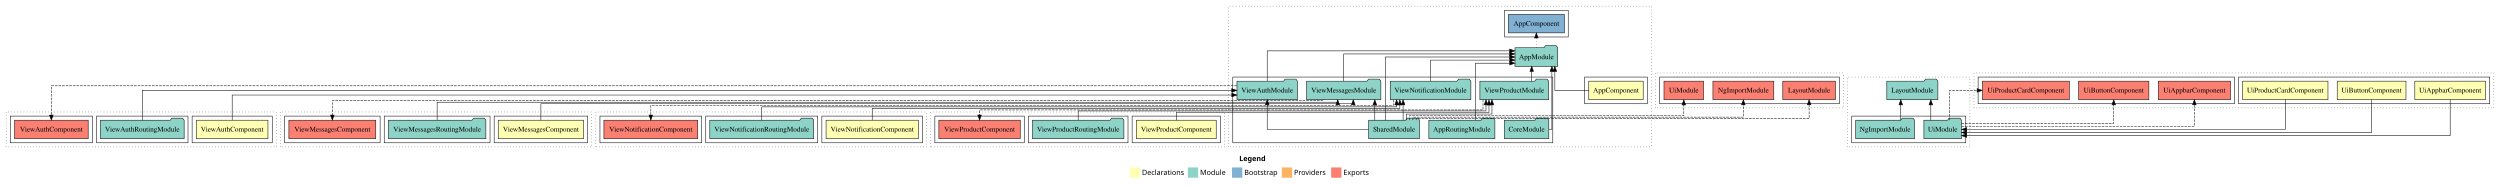
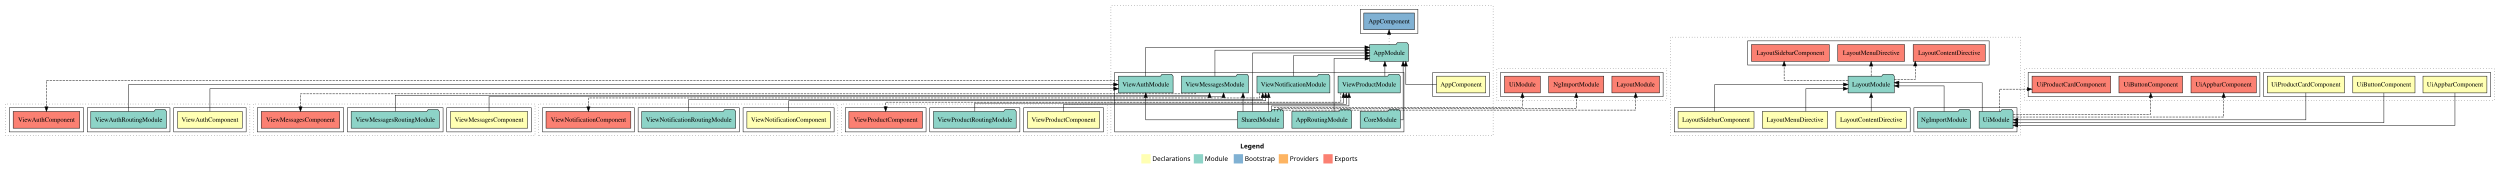
- <svg xmlns="http://www.w3.org/2000/svg" width="4867pt" height="360pt" viewBox="0.00 0.00 4867.00 360.00">
-   <g id="graph0" class="graph" transform="scale(1 1) rotate(0) translate(4 356)">
-     <polygon fill="white" stroke="transparent" points="-4,4 -4,-356 4863,-356 4863,4 -4,4" />
-     <text text-anchor="start" x="2408.51" y="-42.4" font-family="Times-12" font-weight="bold" font-size="14.00">Legend</text>
-     <polygon fill="#ffffb3" stroke="transparent" points="2195.5,-10 2195.5,-30 2215.5,-30 2215.5,-10 2195.5,-10" />
-     <text text-anchor="start" x="2219.13" y="-15.4" font-family="Times-12" font-size="14.00">  Declarations</text>
-     <polygon fill="#8dd3c7" stroke="transparent" points="2308.5,-10 2308.5,-30 2328.5,-30 2328.5,-10 2308.5,-10" />
-     <text text-anchor="start" x="2332.23" y="-15.4" font-family="Times-12" font-size="14.00">  Module</text>
-     <polygon fill="#80b1d3" stroke="transparent" points="2394.5,-10 2394.5,-30 2414.5,-30 2414.5,-10 2394.5,-10" />
-     <text text-anchor="start" x="2418.28" y="-15.4" font-family="Times-12" font-size="14.00">  Bootstrap</text>
-     <polygon fill="#fdb462" stroke="transparent" points="2491.5,-10 2491.5,-30 2511.5,-30 2511.5,-10 2491.5,-10" />
-     <text text-anchor="start" x="2515.17" y="-15.4" font-family="Times-12" font-size="14.00">  Providers</text>
-     <polygon fill="#fb8072" stroke="transparent" points="2587.5,-10 2587.5,-30 2607.5,-30 2607.5,-10 2587.5,-10" />
-     <text text-anchor="start" x="2611.23" y="-15.4" font-family="Times-12" font-size="14.00">  Exports</text>
+ <svg xmlns="http://www.w3.org/2000/svg" width="5383pt" height="366pt" viewBox="0.00 0.00 5383.00 366.00">
+   <g id="graph0" class="graph" transform="scale(1 1) rotate(0) translate(4 362)">
+     <polygon fill="white" stroke="transparent" points="-4,4 -4,-362 5379,-362 5379,4 -4,4" />
+     <text text-anchor="start" x="2666.51" y="-42.4" font-family="Times-12" font-weight="bold" font-size="14.00">Legend</text>
+     <polygon fill="#ffffb3" stroke="transparent" points="2453.5,-10 2453.5,-30 2473.5,-30 2473.5,-10 2453.5,-10" />
+     <text text-anchor="start" x="2477.13" y="-15.4" font-family="Times-12" font-size="14.00">  Declarations</text>
+     <polygon fill="#8dd3c7" stroke="transparent" points="2566.5,-10 2566.5,-30 2586.5,-30 2586.5,-10 2566.5,-10" />
+     <text text-anchor="start" x="2590.23" y="-15.4" font-family="Times-12" font-size="14.00">  Module</text>
+     <polygon fill="#80b1d3" stroke="transparent" points="2652.5,-10 2652.5,-30 2672.5,-30 2672.5,-10 2652.5,-10" />
+     <text text-anchor="start" x="2676.28" y="-15.4" font-family="Times-12" font-size="14.00">  Bootstrap</text>
+     <polygon fill="#fdb462" stroke="transparent" points="2749.5,-10 2749.5,-30 2769.5,-30 2769.5,-10 2749.5,-10" />
+     <text text-anchor="start" x="2773.17" y="-15.4" font-family="Times-12" font-size="14.00">  Providers</text>
+     <polygon fill="#fb8072" stroke="transparent" points="2845.5,-10 2845.5,-30 2865.5,-30 2865.5,-10 2845.5,-10" />
+     <text text-anchor="start" x="2869.23" y="-15.4" font-family="Times-12" font-size="14.00">  Exports</text>
    <g id="clust1" class="cluster">
-       <polygon fill="none" stroke="black" stroke-dasharray="1,5" points="2388,-70 2388,-344 3211,-344 3211,-70 2388,-70" />
+       <polygon fill="none" stroke="black" stroke-dasharray="1,5" points="2388,-70 2388,-350 3211,-350 3211,-70 2388,-70" />
    </g>
    <g id="clust2" class="cluster">
      <polygon fill="none" stroke="black" points="3081,-154 3081,-206 3203,-206 3203,-154 3081,-154" />
    </g>
    <g id="clust4" class="cluster">
      <polygon fill="none" stroke="black" points="2396,-78 2396,-206 3019,-206 3019,-78 2396,-78" />
    </g>
    <g id="clust6" class="cluster">
-       <polygon fill="none" stroke="black" points="2925,-284 2925,-336 3049,-336 3049,-284 2925,-284" />
+       <polygon fill="none" stroke="black" points="2925,-290 2925,-342 3049,-342 3049,-290 2925,-290" />
    </g>
    <g id="clust20" class="cluster">
-       <polygon fill="none" stroke="black" stroke-dasharray="1,5" points="3593,-70 3593,-206 3831,-206 3831,-70 3593,-70" />
-     </g>
-     <g id="clust22" class="cluster">
-       <polygon fill="none" stroke="black" points="3601,-78 3601,-130 3823,-130 3823,-78 3601,-78" />
-     </g>
-     <g id="clust32" class="cluster">
+       <polygon fill="none" stroke="black" stroke-dasharray="1,5" points="3593,-70 3593,-282 4347,-282 4347,-70 3593,-70" />
+     </g>
+     <g id="clust21" class="cluster">
+       <polygon fill="none" stroke="black" points="3601,-78 3601,-130 4109,-130 4109,-78 3601,-78" />
+     </g>
+     <g id="clust25" class="cluster">
+       <polygon fill="none" stroke="black" points="4117,-78 4117,-130 4339,-130 4339,-78 4117,-78" />
+     </g>
+     <g id="clust26" class="cluster">
+       <polygon fill="none" stroke="black" points="3759,-222 3759,-274 4279,-274 4279,-222 3759,-222" />
+     </g>
+     <g id="clust35" class="cluster">
      <polygon fill="none" stroke="black" stroke-dasharray="1,5" points="3219,-146 3219,-214 3585,-214 3585,-146 3219,-146" />
    </g>
-     <g id="clust35" class="cluster">
+     <g id="clust38" class="cluster">
      <polygon fill="none" stroke="black" points="3227,-154 3227,-206 3577,-206 3577,-154 3227,-154" />
    </g>
-     <g id="clust38" class="cluster">
-       <polygon fill="none" stroke="black" stroke-dasharray="1,5" points="3839,-146 3839,-214 4851,-214 4851,-146 3839,-146" />
-     </g>
-     <g id="clust39" class="cluster">
-       <polygon fill="none" stroke="black" points="4354,-154 4354,-206 4843,-206 4843,-154 4354,-154" />
-     </g>
-     <g id="clust44" class="cluster">
-       <polygon fill="none" stroke="black" points="3847,-154 3847,-206 4346,-206 4346,-154 3847,-154" />
+     <g id="clust41" class="cluster">
+       <polygon fill="none" stroke="black" stroke-dasharray="1,5" points="4355,-146 4355,-214 5367,-214 5367,-146 4355,-146" />
+     </g>
+     <g id="clust42" class="cluster">
+       <polygon fill="none" stroke="black" points="4870,-154 4870,-206 5359,-206 5359,-154 4870,-154" />
    </g>
    <g id="clust47" class="cluster">
+       <polygon fill="none" stroke="black" points="4363,-154 4363,-206 4862,-206 4862,-154 4363,-154" />
+     </g>
+     <g id="clust50" class="cluster">
      <polygon fill="none" stroke="black" stroke-dasharray="1,5" points="8,-70 8,-138 534,-138 534,-70 8,-70" />
    </g>
-     <g id="clust48" class="cluster">
+     <g id="clust51" class="cluster">
      <polygon fill="none" stroke="black" points="370,-78 370,-130 526,-130 526,-78 370,-78" />
    </g>
-     <g id="clust50" class="cluster">
+     <g id="clust53" class="cluster">
      <polygon fill="none" stroke="black" points="184,-78 184,-130 362,-130 362,-78 184,-78" />
    </g>
-     <g id="clust51" class="cluster">
+     <g id="clust54" class="cluster">
      <polygon fill="none" stroke="black" points="16,-78 16,-130 176,-130 176,-78 16,-78" />
    </g>
-     <g id="clust60" class="cluster">
+     <g id="clust63" class="cluster">
      <polygon fill="none" stroke="black" stroke-dasharray="1,5" points="542,-70 542,-138 1148,-138 1148,-70 542,-70" />
    </g>
-     <g id="clust61" class="cluster">
+     <g id="clust64" class="cluster">
      <polygon fill="none" stroke="black" points="958,-78 958,-130 1140,-130 1140,-78 958,-78" />
    </g>
-     <g id="clust63" class="cluster">
+     <g id="clust66" class="cluster">
      <polygon fill="none" stroke="black" points="744,-78 744,-130 950,-130 950,-78 744,-78" />
    </g>
-     <g id="clust64" class="cluster">
+     <g id="clust67" class="cluster">
      <polygon fill="none" stroke="black" points="550,-78 550,-130 736,-130 736,-78 550,-78" />
    </g>
-     <g id="clust73" class="cluster">
+     <g id="clust76" class="cluster">
      <polygon fill="none" stroke="black" stroke-dasharray="1,5" points="1156,-70 1156,-138 1800,-138 1800,-70 1156,-70" />
    </g>
-     <g id="clust74" class="cluster">
+     <g id="clust77" class="cluster">
      <polygon fill="none" stroke="black" points="1596,-78 1596,-130 1792,-130 1792,-78 1596,-78" />
    </g>
-     <g id="clust76" class="cluster">
+     <g id="clust79" class="cluster">
      <polygon fill="none" stroke="black" points="1370,-78 1370,-130 1588,-130 1588,-78 1370,-78" />
    </g>
-     <g id="clust77" class="cluster">
+     <g id="clust80" class="cluster">
      <polygon fill="none" stroke="black" points="1164,-78 1164,-130 1362,-130 1362,-78 1164,-78" />
    </g>
-     <g id="clust86" class="cluster">
+     <g id="clust89" class="cluster">
      <polygon fill="none" stroke="black" stroke-dasharray="1,5" points="1808,-70 1808,-138 2380,-138 2380,-70 1808,-70" />
    </g>
-     <g id="clust87" class="cluster">
+     <g id="clust90" class="cluster">
      <polygon fill="none" stroke="black" points="2200,-78 2200,-130 2372,-130 2372,-78 2200,-78" />
    </g>
-     <g id="clust89" class="cluster">
+     <g id="clust92" class="cluster">
      <polygon fill="none" stroke="black" points="1998,-78 1998,-130 2192,-130 2192,-78 1998,-78" />
    </g>
-     <g id="clust90" class="cluster">
+     <g id="clust93" class="cluster">
      <polygon fill="none" stroke="black" points="1816,-78 1816,-130 1990,-130 1990,-78 1816,-78" />
    </g>
    <g id="node1" class="node">
      <polygon fill="#ffffb3" stroke="black" points="3194.94,-198 3089.06,-198 3089.06,-162 3194.94,-162 3194.94,-198" />
      <text text-anchor="middle" x="3142" y="-175.8" font-family="Times,serif" font-size="14.00">AppComponent</text>
    </g>
    <g id="node2" class="node">
-       <polygon fill="#8dd3c7" stroke="black" points="3028.66,-263 3025.66,-267 3004.66,-267 3001.66,-263 2945.34,-263 2945.34,-227 3028.66,-227 3028.66,-263" />
-       <text text-anchor="middle" x="2987" y="-240.8" font-family="Times,serif" font-size="14.00">AppModule</text>
+       <polygon fill="#8dd3c7" stroke="black" points="3028.66,-266 3025.66,-270 3004.66,-270 3001.66,-266 2945.34,-266 2945.34,-230 3028.66,-230 3028.66,-266" />
+       <text text-anchor="middle" x="2987" y="-243.8" font-family="Times,serif" font-size="14.00">AppModule</text>
    </g>
    <g id="edge1" class="edge">
-       <path fill="none" stroke="black" d="M3089.12,-180C3057.34,-180 3023.01,-180 3023.01,-180 3023.01,-180 3023.01,-216.89 3023.01,-216.89" />
-       <polygon fill="black" stroke="black" points="3019.51,-216.89 3023.01,-226.89 3026.51,-216.89 3019.51,-216.89" />
+       <path fill="none" stroke="black" d="M3089.12,-180C3057.34,-180 3023.01,-180 3023.01,-180 3023.01,-180 3023.01,-219.78 3023.01,-219.78" />
+       <polygon fill="black" stroke="black" points="3019.51,-219.78 3023.01,-229.78 3026.51,-219.78 3019.51,-219.78" />
    </g>
    <g id="node10" class="node">
-       <polygon fill="#80b1d3" stroke="black" points="3041.44,-328 2932.56,-328 2932.56,-292 3041.44,-292 3041.44,-328" />
-       <text text-anchor="middle" x="2987" y="-305.8" font-family="Times,serif" font-size="14.00">AppComponent </text>
+       <polygon fill="#80b1d3" stroke="black" points="3041.44,-334 2932.56,-334 2932.56,-298 3041.44,-298 3041.44,-334" />
+       <text text-anchor="middle" x="2987" y="-311.8" font-family="Times,serif" font-size="14.00">AppComponent </text>
    </g>
    <g id="edge9" class="edge">
-       <path fill="none" stroke="black" stroke-dasharray="1,5" d="M2987,-263.11C2987,-263.11 2987,-281.99 2987,-281.99" />
-       <polygon fill="black" stroke="black" points="2983.5,-281.99 2987,-291.99 2990.5,-281.99 2983.5,-281.99" />
+       <path fill="none" stroke="black" stroke-dasharray="1,5" d="M2987,-266.22C2987,-266.22 2987,-287.73 2987,-287.73" />
+       <polygon fill="black" stroke="black" points="2983.5,-287.73 2987,-297.73 2990.5,-287.73 2983.5,-287.73" />
    </g>
    <g id="node3" class="node">
      <polygon fill="#8dd3c7" stroke="black" points="2906.27,-122 2903.27,-126 2882.27,-126 2879.27,-122 2777.73,-122 2777.73,-86 2906.27,-86 2906.27,-122" />
      <text text-anchor="middle" x="2842" y="-99.8" font-family="Times,serif" font-size="14.00">AppRoutingModule</text>
    </g>
    <g id="edge2" class="edge">
-       <path fill="none" stroke="black" d="M2868.53,-122.21C2868.53,-157.77 2868.53,-233 2868.53,-233 2868.53,-233 2935.23,-233 2935.23,-233" />
-       <polygon fill="black" stroke="black" points="2935.23,-236.5 2945.23,-233 2935.23,-229.5 2935.23,-236.5" />
+       <path fill="none" stroke="black" d="M2868.53,-122.08C2868.53,-158.23 2868.53,-236 2868.53,-236 2868.53,-236 2935.23,-236 2935.23,-236" />
+       <polygon fill="black" stroke="black" points="2935.23,-239.5 2945.23,-236 2935.23,-232.5 2935.23,-239.5" />
    </g>
    <g id="node4" class="node">
      <polygon fill="#8dd3c7" stroke="black" points="3011.26,-122 3008.26,-126 2987.26,-126 2984.26,-122 2924.74,-122 2924.74,-86 3011.26,-86 3011.26,-122" />
      <text text-anchor="middle" x="2968" y="-99.8" font-family="Times,serif" font-size="14.00">CoreModule</text>
    </g>
    <g id="edge3" class="edge">
-       <path fill="none" stroke="black" d="M3011.55,-104C3015.01,-104 3017.2,-104 3017.2,-104 3017.2,-104 3017.2,-216.86 3017.2,-216.86" />
-       <polygon fill="black" stroke="black" points="3013.7,-216.86 3017.2,-226.86 3020.7,-216.86 3013.7,-216.86" />
+       <path fill="none" stroke="black" d="M3011.55,-104C3015.01,-104 3017.2,-104 3017.2,-104 3017.2,-104 3017.2,-219.76 3017.2,-219.76" />
+       <polygon fill="black" stroke="black" points="3013.7,-219.76 3017.2,-229.76 3020.7,-219.76 3013.7,-219.76" />
    </g>
    <g id="node5" class="node">
      <polygon fill="#8dd3c7" stroke="black" points="2759.42,-122 2756.42,-126 2735.42,-126 2732.42,-122 2660.58,-122 2660.58,-86 2759.42,-86 2759.42,-122" />
      <text text-anchor="middle" x="2710" y="-99.8" font-family="Times,serif" font-size="14.00">SharedModule</text>
    </g>
    <g id="edge4" class="edge">
-       <path fill="none" stroke="black" d="M2693.19,-122.14C2693.19,-160.23 2693.19,-245 2693.19,-245 2693.19,-245 2935.22,-245 2935.22,-245" />
-       <polygon fill="black" stroke="black" points="2935.22,-248.5 2945.22,-245 2935.22,-241.5 2935.22,-248.5" />
+       <path fill="none" stroke="black" d="M2693.19,-122.24C2693.19,-160.99 2693.19,-248 2693.19,-248 2693.19,-248 2935.22,-248 2935.22,-248" />
+       <polygon fill="black" stroke="black" points="2935.22,-251.5 2945.22,-248 2935.22,-244.5 2935.22,-251.5" />
    </g>
    <g id="node6" class="node">
      <polygon fill="#8dd3c7" stroke="black" points="2521.87,-198 2518.87,-202 2497.87,-202 2494.87,-198 2404.13,-198 2404.13,-162 2521.87,-162 2521.87,-198" />
      <text text-anchor="middle" x="2463" y="-175.8" font-family="Times,serif" font-size="14.00">ViewAuthModule</text>
    </g>
-     <g id="edge22" class="edge">
+     <g id="edge28" class="edge">
      <path fill="none" stroke="black" d="M2660.61,-104C2588.53,-104 2463,-104 2463,-104 2463,-104 2463,-151.99 2463,-151.99" />
      <polygon fill="black" stroke="black" points="2459.5,-151.99 2463,-161.99 2466.5,-151.99 2459.5,-151.99" />
    </g>
    <g id="node7" class="node">
      <polygon fill="#8dd3c7" stroke="black" points="2684.29,-198 2681.29,-202 2660.29,-202 2657.29,-198 2539.71,-198 2539.71,-162 2684.29,-162 2684.29,-198" />
      <text text-anchor="middle" x="2612" y="-175.8" font-family="Times,serif" font-size="14.00">ViewMessagesModule</text>
    </g>
-     <g id="edge26" class="edge">
+     <g id="edge32" class="edge">
      <path fill="none" stroke="black" d="M2672.47,-122.01C2672.47,-122.01 2672.47,-151.85 2672.47,-151.85" />
      <polygon fill="black" stroke="black" points="2668.97,-151.85 2672.47,-161.85 2675.97,-151.85 2668.97,-151.85" />
    </g>
    <g id="node8" class="node">
      <polygon fill="#8dd3c7" stroke="black" points="2859.52,-198 2856.52,-202 2835.52,-202 2832.52,-198 2702.48,-198 2702.48,-162 2859.52,-162 2859.52,-198" />
      <text text-anchor="middle" x="2781" y="-175.8" font-family="Times,serif" font-size="14.00">ViewNotificationModule</text>
    </g>
-     <g id="edge30" class="edge">
+     <g id="edge36" class="edge">
      <path fill="none" stroke="black" d="M2727.56,-122.01C2727.56,-122.01 2727.56,-151.85 2727.56,-151.85" />
      <polygon fill="black" stroke="black" points="2724.06,-151.85 2727.56,-161.85 2731.06,-151.85 2724.06,-151.85" />
    </g>
    <g id="node9" class="node">
      <polygon fill="#8dd3c7" stroke="black" points="3010.92,-198 3007.92,-202 2986.92,-202 2983.92,-198 2877.08,-198 2877.08,-162 3010.92,-162 3010.92,-198" />
      <text text-anchor="middle" x="2944" y="-175.8" font-family="Times,serif" font-size="14.00">ViewProductModule</text>
    </g>
-     <g id="edge34" class="edge">
+     <g id="edge40" class="edge">
      <path fill="none" stroke="black" d="M2733.89,-122.14C2733.89,-128.46 2733.89,-134 2733.89,-134 2733.89,-134 2900.57,-134 2900.57,-134 2900.57,-134 2900.57,-151.82 2900.57,-151.82" />
      <polygon fill="black" stroke="black" points="2897.07,-151.82 2900.57,-161.82 2904.07,-151.82 2897.07,-151.82" />
    </g>
-     <g id="node14" class="node">
+     <g id="node20" class="node">
      <polygon fill="#fb8072" stroke="black" points="3569.21,-198 3466.79,-198 3466.79,-162 3569.21,-162 3569.21,-198" />
      <text text-anchor="middle" x="3518" y="-175.8" font-family="Times,serif" font-size="14.00">LayoutModule </text>
    </g>
-     <g id="edge12" class="edge">
+     <g id="edge18" class="edge">
      <path fill="none" stroke="black" stroke-dasharray="5,2" d="M2752.88,-122.08C2752.88,-123.85 2752.88,-125 2752.88,-125 2752.88,-125 3518,-125 3518,-125 3518,-125 3518,-151.99 3518,-151.99" />
      <polygon fill="black" stroke="black" points="3514.5,-151.99 3518,-161.99 3521.5,-151.99 3514.5,-151.99" />
    </g>
-     <g id="node15" class="node">
+     <g id="node21" class="node">
      <polygon fill="#fb8072" stroke="black" points="3449.26,-198 3330.74,-198 3330.74,-162 3449.26,-162 3449.26,-198" />
      <text text-anchor="middle" x="3390" y="-175.8" font-family="Times,serif" font-size="14.00">NgImportModule </text>
    </g>
-     <g id="edge13" class="edge">
+     <g id="edge19" class="edge">
      <path fill="none" stroke="black" stroke-dasharray="5,2" d="M2746.55,-122.19C2746.55,-125.54 2746.55,-128 2746.55,-128 2746.55,-128 3390,-128 3390,-128 3390,-128 3390,-151.81 3390,-151.81" />
      <polygon fill="black" stroke="black" points="3386.5,-151.81 3390,-161.81 3393.5,-151.81 3386.5,-151.81" />
    </g>
-     <g id="node16" class="node">
+     <g id="node22" class="node">
      <polygon fill="#fb8072" stroke="black" points="3312.55,-198 3235.45,-198 3235.45,-162 3312.55,-162 3312.55,-198" />
      <text text-anchor="middle" x="3274" y="-175.8" font-family="Times,serif" font-size="14.00">UiModule </text>
    </g>
-     <g id="edge14" class="edge">
+     <g id="edge20" class="edge">
      <path fill="none" stroke="black" stroke-dasharray="5,2" d="M2740.22,-122.16C2740.22,-127.04 2740.22,-131 2740.22,-131 2740.22,-131 3274,-131 3274,-131 3274,-131 3274,-151.75 3274,-151.75" />
      <polygon fill="black" stroke="black" points="3270.5,-151.75 3274,-161.75 3277.5,-151.75 3270.5,-151.75" />
    </g>
    <g id="edge5" class="edge">
-       <path fill="none" stroke="black" d="M2463,-198.25C2463,-221.02 2463,-257 2463,-257 2463,-257 2935,-257 2935,-257" />
-       <polygon fill="black" stroke="black" points="2935,-260.5 2945,-257 2935,-253.5 2935,-260.5" />
-     </g>
-     <g id="node25" class="node">
+       <path fill="none" stroke="black" d="M2463,-198.15C2463,-221.76 2463,-260 2463,-260 2463,-260 2935,-260 2935,-260" />
+       <polygon fill="black" stroke="black" points="2935,-263.5 2945,-260 2935,-256.5 2935,-263.5" />
+     </g>
+     <g id="node31" class="node">
      <polygon fill="#fb8072" stroke="black" points="167.65,-122 24.35,-122 24.35,-86 167.65,-86 167.65,-122" />
      <text text-anchor="middle" x="96" y="-99.8" font-family="Times,serif" font-size="14.00">ViewAuthComponent </text>
    </g>
-     <g id="edge24" class="edge">
+     <g id="edge30" class="edge">
      <path fill="none" stroke="black" stroke-dasharray="5,2" d="M2403.9,-189C2037.9,-189 96,-189 96,-189 96,-189 96,-132.03 96,-132.03" />
      <polygon fill="black" stroke="black" points="99.5,-132.03 96,-122.03 92.5,-132.03 99.5,-132.03" />
    </g>
    <g id="edge6" class="edge">
-       <path fill="none" stroke="black" d="M2612,-198.28C2612,-219.32 2612,-251 2612,-251 2612,-251 2935.07,-251 2935.07,-251" />
-       <polygon fill="black" stroke="black" points="2935.07,-254.5 2945.07,-251 2935.07,-247.5 2935.07,-254.5" />
-     </g>
-     <g id="node28" class="node">
+       <path fill="none" stroke="black" d="M2612,-198.29C2612,-220.21 2612,-254 2612,-254 2612,-254 2935.07,-254 2935.07,-254" />
+       <polygon fill="black" stroke="black" points="2935.07,-257.5 2945.07,-254 2935.07,-250.5 2935.07,-257.5" />
+     </g>
+     <g id="node34" class="node">
      <polygon fill="#fb8072" stroke="black" points="727.57,-122 558.43,-122 558.43,-86 727.57,-86 727.57,-122" />
      <text text-anchor="middle" x="643" y="-99.8" font-family="Times,serif" font-size="14.00">ViewMessagesComponent </text>
    </g>
-     <g id="edge28" class="edge">
+     <g id="edge34" class="edge">
      <path fill="none" stroke="black" stroke-dasharray="5,2" d="M2570.09,-161.85C2570.09,-160.7 2570.09,-160 2570.09,-160 2570.09,-160 643,-160 643,-160 643,-160 643,-132.03 643,-132.03" />
      <polygon fill="black" stroke="black" points="646.5,-132.03 643,-122.03 639.5,-132.03 646.5,-132.03" />
    </g>
    <g id="edge7" class="edge">
-       <path fill="none" stroke="black" d="M2781,-198.02C2781,-215.37 2781,-239 2781,-239 2781,-239 2935.31,-239 2935.31,-239" />
-       <polygon fill="black" stroke="black" points="2935.31,-242.5 2945.31,-239 2935.31,-235.5 2935.31,-242.5" />
-     </g>
-     <g id="node31" class="node">
+       <path fill="none" stroke="black" d="M2781,-198.27C2781,-216.56 2781,-242 2781,-242 2781,-242 2935.31,-242 2935.31,-242" />
+       <polygon fill="black" stroke="black" points="2935.31,-245.5 2945.31,-242 2935.31,-238.5 2935.31,-245.5" />
+     </g>
+     <g id="node37" class="node">
      <polygon fill="#fb8072" stroke="black" points="1354.3,-122 1171.7,-122 1171.7,-86 1354.3,-86 1354.3,-122" />
      <text text-anchor="middle" x="1263" y="-99.8" font-family="Times,serif" font-size="14.00">ViewNotificationComponent </text>
    </g>
-     <g id="edge32" class="edge">
+     <g id="edge38" class="edge">
      <path fill="none" stroke="black" stroke-dasharray="5,2" d="M2708.57,-161.8C2708.57,-155.97 2708.57,-151 2708.57,-151 2708.57,-151 1263,-151 1263,-151 1263,-151 1263,-132.04 1263,-132.04" />
      <polygon fill="black" stroke="black" points="1266.5,-132.04 1263,-122.04 1259.5,-132.04 1266.5,-132.04" />
    </g>
    <g id="edge8" class="edge">
-       <path fill="none" stroke="black" d="M2977.94,-198.11C2977.94,-198.11 2977.94,-216.99 2977.94,-216.99" />
-       <polygon fill="black" stroke="black" points="2974.44,-216.99 2977.94,-226.99 2981.44,-216.99 2974.44,-216.99" />
-     </g>
-     <g id="node34" class="node">
+       <path fill="none" stroke="black" d="M2977.94,-198.22C2977.94,-198.22 2977.94,-219.73 2977.94,-219.73" />
+       <polygon fill="black" stroke="black" points="2974.44,-219.73 2977.94,-229.73 2981.44,-219.73 2974.44,-219.73" />
+     </g>
+     <g id="node40" class="node">
      <polygon fill="#fb8072" stroke="black" points="1982.2,-122 1823.8,-122 1823.8,-86 1982.2,-86 1982.2,-122" />
      <text text-anchor="middle" x="1903" y="-99.8" font-family="Times,serif" font-size="14.00">ViewProductComponent </text>
    </g>
-     <g id="edge36" class="edge">
+     <g id="edge42" class="edge">
      <path fill="none" stroke="black" stroke-dasharray="5,2" d="M2883.11,-161.89C2883.11,-152.1 2883.11,-142 2883.11,-142 2883.11,-142 1903,-142 1903,-142 1903,-142 1903,-132.11 1903,-132.11" />
      <polygon fill="black" stroke="black" points="1906.5,-132.11 1903,-122.11 1899.5,-132.11 1906.5,-132.11" />
    </g>
    <g id="node11" class="node">
-       <polygon fill="#8dd3c7" stroke="black" points="3723.26,-122 3720.26,-126 3699.26,-126 3696.26,-122 3608.74,-122 3608.74,-86 3723.26,-86 3723.26,-122" />
-       <text text-anchor="middle" x="3666" y="-99.8" font-family="Times,serif" font-size="14.00">NgImportModule</text>
+       <polygon fill="#ffffb3" stroke="black" points="4101.07,-122 3948.93,-122 3948.93,-86 4101.07,-86 4101.07,-122" />
+       <text text-anchor="middle" x="4025" y="-99.8" font-family="Times,serif" font-size="14.00">LayoutContentDirective</text>
+     </g>
+     <g id="node14" class="node">
+       <polygon fill="#8dd3c7" stroke="black" points="4074.71,-198 4071.71,-202 4050.71,-202 4047.71,-198 3975.29,-198 3975.29,-162 4074.71,-162 4074.71,-198" />
+       <text text-anchor="middle" x="4025" y="-175.8" font-family="Times,serif" font-size="14.00">LayoutModule</text>
+     </g>
+     <g id="edge10" class="edge">
+       <path fill="none" stroke="black" d="M4025,-122.01C4025,-122.01 4025,-151.85 4025,-151.85" />
+       <polygon fill="black" stroke="black" points="4021.5,-151.85 4025,-161.85 4028.5,-151.85 4021.5,-151.85" />
+     </g>
+     <g id="node12" class="node">
+       <polygon fill="#ffffb3" stroke="black" points="3931.4,-122 3790.6,-122 3790.6,-86 3931.4,-86 3931.4,-122" />
+       <text text-anchor="middle" x="3861" y="-99.8" font-family="Times,serif" font-size="14.00">LayoutMenuDirective</text>
+     </g>
+     <g id="edge11" class="edge">
+       <path fill="none" stroke="black" d="M3884.4,-122.31C3884.4,-142.15 3884.4,-171 3884.4,-171 3884.4,-171 3965.03,-171 3965.03,-171" />
+       <polygon fill="black" stroke="black" points="3965.03,-174.5 3975.03,-171 3965.03,-167.5 3965.03,-174.5" />
    </g>
    <g id="node13" class="node">
-       <polygon fill="#8dd3c7" stroke="black" points="3768.71,-198 3765.71,-202 3744.71,-202 3741.71,-198 3669.29,-198 3669.29,-162 3768.71,-162 3768.71,-198" />
-       <text text-anchor="middle" x="3719" y="-175.8" font-family="Times,serif" font-size="14.00">LayoutModule</text>
-     </g>
-     <g id="edge10" class="edge">
-       <path fill="none" stroke="black" d="M3696.39,-122.01C3696.39,-122.01 3696.39,-151.85 3696.39,-151.85" />
-       <polygon fill="black" stroke="black" points="3692.89,-151.85 3696.39,-161.85 3699.89,-151.85 3692.89,-151.85" />
-     </g>
-     <g id="node12" class="node">
-       <polygon fill="#8dd3c7" stroke="black" points="3814.55,-122 3811.55,-126 3790.55,-126 3787.55,-122 3741.45,-122 3741.45,-86 3814.55,-86 3814.55,-122" />
-       <text text-anchor="middle" x="3778" y="-99.8" font-family="Times,serif" font-size="14.00">UiModule</text>
-     </g>
-     <g id="edge11" class="edge">
-       <path fill="none" stroke="black" d="M3754.92,-122.01C3754.92,-122.01 3754.92,-151.85 3754.92,-151.85" />
-       <polygon fill="black" stroke="black" points="3751.42,-151.85 3754.92,-161.85 3758.42,-151.85 3751.42,-151.85" />
-     </g>
-     <g id="node20" class="node">
-       <polygon fill="#fb8072" stroke="black" points="4338.31,-198 4197.69,-198 4197.69,-162 4338.31,-162 4338.31,-198" />
-       <text text-anchor="middle" x="4268" y="-175.8" font-family="Times,serif" font-size="14.00">UiAppbarComponent </text>
-     </g>
-     <g id="edge18" class="edge">
-       <path fill="none" stroke="black" stroke-dasharray="5,2" d="M3814.83,-110C3928.78,-110 4268,-110 4268,-110 4268,-110 4268,-151.97 4268,-151.97" />
-       <polygon fill="black" stroke="black" points="4264.5,-151.97 4268,-161.97 4271.5,-151.97 4264.5,-151.97" />
-     </g>
-     <g id="node21" class="node">
-       <polygon fill="#fb8072" stroke="black" points="4179.45,-198 4042.55,-198 4042.55,-162 4179.45,-162 4179.45,-198" />
-       <text text-anchor="middle" x="4111" y="-175.8" font-family="Times,serif" font-size="14.00">UiButtonComponent </text>
-     </g>
-     <g id="edge19" class="edge">
-       <path fill="none" stroke="black" stroke-dasharray="5,2" d="M3814.59,-116C3901.09,-116 4111,-116 4111,-116 4111,-116 4111,-151.83 4111,-151.83" />
-       <polygon fill="black" stroke="black" points="4107.5,-151.83 4111,-161.83 4114.5,-151.83 4107.5,-151.83" />
-     </g>
-     <g id="node22" class="node">
-       <polygon fill="#fb8072" stroke="black" points="4024.59,-198 3855.41,-198 3855.41,-162 4024.59,-162 4024.59,-198" />
-       <text text-anchor="middle" x="3940" y="-175.8" font-family="Times,serif" font-size="14.00">UiProductCardComponent </text>
-     </g>
-     <g id="edge20" class="edge">
-       <path fill="none" stroke="black" stroke-dasharray="5,2" d="M3791.69,-122.01C3791.69,-144.49 3791.69,-180 3791.69,-180 3791.69,-180 3845.02,-180 3845.02,-180" />
-       <polygon fill="black" stroke="black" points="3845.02,-183.5 3855.02,-180 3845.02,-176.5 3845.02,-183.5" />
+       <polygon fill="#ffffb3" stroke="black" points="3772.75,-122 3609.25,-122 3609.25,-86 3772.75,-86 3772.75,-122" />
+       <text text-anchor="middle" x="3691" y="-99.8" font-family="Times,serif" font-size="14.00">LayoutSidebarComponent</text>
+     </g>
+     <g id="edge12" class="edge">
+       <path fill="none" stroke="black" d="M3688.25,-122.01C3688.25,-144.49 3688.25,-180 3688.25,-180 3688.25,-180 3965.31,-180 3965.31,-180" />
+       <polygon fill="black" stroke="black" points="3965.31,-183.5 3975.31,-180 3965.31,-176.5 3965.31,-183.5" />
    </g>
    <g id="node17" class="node">
-       <polygon fill="#ffffb3" stroke="black" points="4834.81,-198 4697.19,-198 4697.19,-162 4834.81,-162 4834.81,-198" />
-       <text text-anchor="middle" x="4766" y="-175.8" font-family="Times,serif" font-size="14.00">UiAppbarComponent</text>
+       <polygon fill="#fb8072" stroke="black" points="4270.57,-266 4115.43,-266 4115.43,-230 4270.57,-230 4270.57,-266" />
+       <text text-anchor="middle" x="4193" y="-243.8" font-family="Times,serif" font-size="14.00">LayoutContentDirective </text>
    </g>
    <g id="edge15" class="edge">
-       <path fill="none" stroke="black" d="M4766,-161.77C4766,-135.99 4766,-92 4766,-92 4766,-92 3824.63,-92 3824.63,-92" />
-       <polygon fill="black" stroke="black" points="3824.63,-88.5 3814.63,-92 3824.63,-95.5 3824.63,-88.5" />
+       <path fill="none" stroke="black" stroke-dasharray="5,2" d="M4074.68,-191C4097.65,-191 4119.92,-191 4119.92,-191 4119.92,-191 4119.92,-219.96 4119.92,-219.96" />
+       <polygon fill="black" stroke="black" points="4116.42,-219.96 4119.92,-229.96 4123.42,-219.96 4116.42,-219.96" />
    </g>
    <g id="node18" class="node">
-       <polygon fill="#ffffb3" stroke="black" points="4679.95,-198 4546.05,-198 4546.05,-162 4679.95,-162 4679.95,-198" />
-       <text text-anchor="middle" x="4613" y="-175.8" font-family="Times,serif" font-size="14.00">UiButtonComponent</text>
+       <polygon fill="#fb8072" stroke="black" points="4096.9,-266 3953.1,-266 3953.1,-230 4096.9,-230 4096.9,-266" />
+       <text text-anchor="middle" x="4025" y="-243.8" font-family="Times,serif" font-size="14.00">LayoutMenuDirective </text>
    </g>
    <g id="edge16" class="edge">
-       <path fill="none" stroke="black" d="M4613,-161.8C4613,-137.64 4613,-98 4613,-98 4613,-98 3824.69,-98 3824.69,-98" />
-       <polygon fill="black" stroke="black" points="3824.69,-94.5 3814.69,-98 3824.69,-101.5 3824.69,-94.5" />
+       <path fill="none" stroke="black" stroke-dasharray="5,2" d="M4025,-198.22C4025,-198.22 4025,-219.73 4025,-219.73" />
+       <polygon fill="black" stroke="black" points="4021.5,-219.73 4025,-229.73 4028.5,-219.73 4021.5,-219.73" />
    </g>
    <g id="node19" class="node">
-       <polygon fill="#ffffb3" stroke="black" points="4528.09,-198 4361.91,-198 4361.91,-162 4528.09,-162 4528.09,-198" />
-       <text text-anchor="middle" x="4445" y="-175.8" font-family="Times,serif" font-size="14.00">UiProductCardComponent</text>
+       <polygon fill="#fb8072" stroke="black" points="3934.75,-266 3767.25,-266 3767.25,-230 3934.75,-230 3934.75,-266" />
+       <text text-anchor="middle" x="3851" y="-243.8" font-family="Times,serif" font-size="14.00">LayoutSidebarComponent </text>
    </g>
    <g id="edge17" class="edge">
-       <path fill="none" stroke="black" d="M4445,-161.99C4445,-139.51 4445,-104 4445,-104 4445,-104 3824.81,-104 3824.81,-104" />
-       <polygon fill="black" stroke="black" points="3824.81,-100.5 3814.81,-104 3824.81,-107.5 3824.81,-100.5" />
+       <path fill="none" stroke="black" stroke-dasharray="5,2" d="M3975.27,-189C3919.75,-189 3837.6,-189 3837.6,-189 3837.6,-189 3837.6,-219.98 3837.6,-219.98" />
+       <polygon fill="black" stroke="black" points="3834.1,-219.98 3837.6,-229.98 3841.1,-219.98 3834.1,-219.98" />
+     </g>
+     <g id="node15" class="node">
+       <polygon fill="#8dd3c7" stroke="black" points="4239.26,-122 4236.26,-126 4215.26,-126 4212.26,-122 4124.74,-122 4124.74,-86 4239.26,-86 4239.26,-122" />
+       <text text-anchor="middle" x="4182" y="-99.8" font-family="Times,serif" font-size="14.00">NgImportModule</text>
+     </g>
+     <g id="edge13" class="edge">
+       <path fill="none" stroke="black" d="M4182,-122.04C4182,-143.66 4182,-177 4182,-177 4182,-177 4084.68,-177 4084.68,-177" />
+       <polygon fill="black" stroke="black" points="4084.68,-173.5 4074.68,-177 4084.68,-180.5 4084.68,-173.5" />
+     </g>
+     <g id="node16" class="node">
+       <polygon fill="#8dd3c7" stroke="black" points="4330.55,-122 4327.55,-126 4306.55,-126 4303.55,-122 4257.45,-122 4257.45,-86 4330.55,-86 4330.55,-122" />
+       <text text-anchor="middle" x="4294" y="-99.8" font-family="Times,serif" font-size="14.00">UiModule</text>
+     </g>
+     <g id="edge14" class="edge">
+       <path fill="none" stroke="black" d="M4264.01,-122.15C4264.01,-145.76 4264.01,-184 4264.01,-184 4264.01,-184 4084.81,-184 4084.81,-184" />
+       <polygon fill="black" stroke="black" points="4084.81,-180.5 4074.81,-184 4084.81,-187.5 4084.81,-180.5" />
+     </g>
+     <g id="node26" class="node">
+       <polygon fill="#fb8072" stroke="black" points="4854.31,-198 4713.69,-198 4713.69,-162 4854.31,-162 4854.31,-198" />
+       <text text-anchor="middle" x="4784" y="-175.8" font-family="Times,serif" font-size="14.00">UiAppbarComponent </text>
+     </g>
+     <g id="edge24" class="edge">
+       <path fill="none" stroke="black" stroke-dasharray="5,2" d="M4330.83,-110C4444.78,-110 4784,-110 4784,-110 4784,-110 4784,-151.97 4784,-151.97" />
+       <polygon fill="black" stroke="black" points="4780.5,-151.97 4784,-161.97 4787.5,-151.97 4780.5,-151.97" />
+     </g>
+     <g id="node27" class="node">
+       <polygon fill="#fb8072" stroke="black" points="4695.45,-198 4558.55,-198 4558.55,-162 4695.45,-162 4695.45,-198" />
+       <text text-anchor="middle" x="4627" y="-175.8" font-family="Times,serif" font-size="14.00">UiButtonComponent </text>
+     </g>
+     <g id="edge25" class="edge">
+       <path fill="none" stroke="black" stroke-dasharray="5,2" d="M4330.59,-116C4417.09,-116 4627,-116 4627,-116 4627,-116 4627,-151.83 4627,-151.83" />
+       <polygon fill="black" stroke="black" points="4623.5,-151.83 4627,-161.83 4630.5,-151.83 4623.5,-151.83" />
+     </g>
+     <g id="node28" class="node">
+       <polygon fill="#fb8072" stroke="black" points="4540.59,-198 4371.41,-198 4371.41,-162 4540.59,-162 4540.59,-198" />
+       <text text-anchor="middle" x="4456" y="-175.8" font-family="Times,serif" font-size="14.00">UiProductCardComponent </text>
+     </g>
+     <g id="edge26" class="edge">
+       <path fill="none" stroke="black" stroke-dasharray="5,2" d="M4300.78,-122.03C4300.78,-141.58 4300.78,-170 4300.78,-170 4300.78,-170 4361.12,-170 4361.12,-170" />
+       <polygon fill="black" stroke="black" points="4361.12,-173.5 4371.12,-170 4361.12,-166.5 4361.12,-173.5" />
    </g>
    <g id="node23" class="node">
+       <polygon fill="#ffffb3" stroke="black" points="5350.81,-198 5213.19,-198 5213.19,-162 5350.81,-162 5350.81,-198" />
+       <text text-anchor="middle" x="5282" y="-175.8" font-family="Times,serif" font-size="14.00">UiAppbarComponent</text>
+     </g>
+     <g id="edge21" class="edge">
+       <path fill="none" stroke="black" d="M5282,-161.77C5282,-135.99 5282,-92 5282,-92 5282,-92 4340.63,-92 4340.63,-92" />
+       <polygon fill="black" stroke="black" points="4340.63,-88.5 4330.63,-92 4340.63,-95.5 4340.63,-88.5" />
+     </g>
+     <g id="node24" class="node">
+       <polygon fill="#ffffb3" stroke="black" points="5195.95,-198 5062.05,-198 5062.05,-162 5195.95,-162 5195.95,-198" />
+       <text text-anchor="middle" x="5129" y="-175.8" font-family="Times,serif" font-size="14.00">UiButtonComponent</text>
+     </g>
+     <g id="edge22" class="edge">
+       <path fill="none" stroke="black" d="M5129,-161.8C5129,-137.64 5129,-98 5129,-98 5129,-98 4340.69,-98 4340.69,-98" />
+       <polygon fill="black" stroke="black" points="4340.69,-94.5 4330.69,-98 4340.69,-101.5 4340.69,-94.5" />
+     </g>
+     <g id="node25" class="node">
+       <polygon fill="#ffffb3" stroke="black" points="5044.09,-198 4877.91,-198 4877.91,-162 5044.09,-162 5044.09,-198" />
+       <text text-anchor="middle" x="4961" y="-175.8" font-family="Times,serif" font-size="14.00">UiProductCardComponent</text>
+     </g>
+     <g id="edge23" class="edge">
+       <path fill="none" stroke="black" d="M4961,-161.99C4961,-139.51 4961,-104 4961,-104 4961,-104 4340.81,-104 4340.81,-104" />
+       <polygon fill="black" stroke="black" points="4340.81,-100.5 4330.81,-104 4340.81,-107.5 4340.81,-100.5" />
+     </g>
+     <g id="node29" class="node">
      <polygon fill="#ffffb3" stroke="black" points="517.65,-122 378.35,-122 378.35,-86 517.65,-86 517.65,-122" />
      <text text-anchor="middle" x="448" y="-99.8" font-family="Times,serif" font-size="14.00">ViewAuthComponent</text>
    </g>
-     <g id="edge21" class="edge">
+     <g id="edge27" class="edge">
      <path fill="none" stroke="black" d="M448,-122.31C448,-142.15 448,-171 448,-171 448,-171 2394.06,-171 2394.06,-171" />
      <polygon fill="black" stroke="black" points="2394.06,-174.5 2404.06,-171 2394.06,-167.5 2394.06,-174.5" />
    </g>
-     <g id="node24" class="node">
+     <g id="node30" class="node">
      <polygon fill="#8dd3c7" stroke="black" points="354.48,-122 351.48,-126 330.48,-126 327.48,-122 191.52,-122 191.52,-86 354.48,-86 354.48,-122" />
      <text text-anchor="middle" x="273" y="-99.8" font-family="Times,serif" font-size="14.00">ViewAuthRoutingModule</text>
    </g>
-     <g id="edge23" class="edge">
+     <g id="edge29" class="edge">
      <path fill="none" stroke="black" d="M273,-122.01C273,-144.49 273,-180 273,-180 273,-180 2393.86,-180 2393.86,-180" />
      <polygon fill="black" stroke="black" points="2393.86,-183.5 2403.86,-180 2393.86,-176.5 2393.86,-183.5" />
    </g>
-     <g id="node26" class="node">
+     <g id="node32" class="node">
      <polygon fill="#ffffb3" stroke="black" points="1132.07,-122 965.93,-122 965.93,-86 1132.07,-86 1132.07,-122" />
      <text text-anchor="middle" x="1049" y="-99.8" font-family="Times,serif" font-size="14.00">ViewMessagesComponent</text>
    </g>
-     <g id="edge25" class="edge">
+     <g id="edge31" class="edge">
      <path fill="none" stroke="black" d="M1049,-122.05C1049,-136.37 1049,-154 1049,-154 1049,-154 2630.56,-154 2630.56,-154 2630.56,-154 2630.56,-154.79 2630.56,-154.79" />
      <polygon fill="black" stroke="black" points="2627.06,-151.94 2630.56,-161.94 2634.06,-151.94 2627.06,-151.94" />
    </g>
-     <g id="node27" class="node">
+     <g id="node33" class="node">
      <polygon fill="#8dd3c7" stroke="black" points="941.91,-122 938.91,-126 917.91,-126 914.91,-122 752.09,-122 752.09,-86 941.91,-86 941.91,-122" />
      <text text-anchor="middle" x="847" y="-99.8" font-family="Times,serif" font-size="14.00">ViewMessagesRoutingModule</text>
    </g>
-     <g id="edge27" class="edge">
+     <g id="edge33" class="edge">
      <path fill="none" stroke="black" d="M847,-122.24C847,-137.57 847,-157 847,-157 847,-157 2600.32,-157 2600.32,-157 2600.32,-157 2600.32,-157.49 2600.32,-157.49" />
      <polygon fill="black" stroke="black" points="2596.82,-151.88 2600.32,-161.88 2603.82,-151.88 2596.82,-151.88" />
    </g>
-     <g id="node29" class="node">
+     <g id="node35" class="node">
      <polygon fill="#ffffb3" stroke="black" points="1783.8,-122 1604.2,-122 1604.2,-86 1783.8,-86 1783.8,-122" />
      <text text-anchor="middle" x="1694" y="-99.8" font-family="Times,serif" font-size="14.00">ViewNotificationComponent</text>
    </g>
-     <g id="edge29" class="edge">
+     <g id="edge35" class="edge">
      <path fill="none" stroke="black" d="M1694,-122.1C1694,-133.09 1694,-145 1694,-145 1694,-145 2721.23,-145 2721.23,-145 2721.23,-145 2721.23,-151.68 2721.23,-151.68" />
      <polygon fill="black" stroke="black" points="2717.73,-151.68 2721.23,-161.68 2724.73,-151.68 2717.73,-151.68" />
    </g>
-     <g id="node30" class="node">
+     <g id="node36" class="node">
      <polygon fill="#8dd3c7" stroke="black" points="1580.14,-122 1577.14,-126 1556.14,-126 1553.14,-122 1377.86,-122 1377.86,-86 1580.14,-86 1580.14,-122" />
      <text text-anchor="middle" x="1479" y="-99.8" font-family="Times,serif" font-size="14.00">ViewNotificationRoutingModule</text>
    </g>
-     <g id="edge31" class="edge">
+     <g id="edge37" class="edge">
      <path fill="none" stroke="black" d="M1479,-122.15C1479,-134.27 1479,-148 1479,-148 1479,-148 2714.9,-148 2714.9,-148 2714.9,-148 2714.9,-151.76 2714.9,-151.76" />
      <polygon fill="black" stroke="black" points="2711.4,-151.76 2714.9,-161.76 2718.4,-151.76 2711.4,-151.76" />
    </g>
-     <g id="node32" class="node">
+     <g id="node38" class="node">
      <polygon fill="#ffffb3" stroke="black" points="2363.7,-122 2208.3,-122 2208.3,-86 2363.7,-86 2363.7,-122" />
      <text text-anchor="middle" x="2286" y="-99.8" font-family="Times,serif" font-size="14.00">ViewProductComponent</text>
    </g>
-     <g id="edge33" class="edge">
+     <g id="edge39" class="edge">
      <path fill="none" stroke="black" d="M2286,-122.04C2286,-129.75 2286,-137 2286,-137 2286,-137 2894.75,-137 2894.75,-137 2894.75,-137 2894.75,-151.51 2894.75,-151.51" />
      <polygon fill="black" stroke="black" points="2891.25,-151.51 2894.75,-161.51 2898.25,-151.51 2891.25,-151.51" />
    </g>
-     <g id="node33" class="node">
+     <g id="node39" class="node">
      <polygon fill="#8dd3c7" stroke="black" points="2184.04,-122 2181.04,-126 2160.04,-126 2157.04,-122 2005.96,-122 2005.96,-86 2184.04,-86 2184.04,-122" />
      <text text-anchor="middle" x="2095" y="-99.8" font-family="Times,serif" font-size="14.00">ViewProductRoutingModule</text>
    </g>
-     <g id="edge35" class="edge">
+     <g id="edge41" class="edge">
      <path fill="none" stroke="black" d="M2095,-122.42C2095,-131.28 2095,-140 2095,-140 2095,-140 2888.93,-140 2888.93,-140 2888.93,-140 2888.93,-151.87 2888.93,-151.87" />
      <polygon fill="black" stroke="black" points="2885.43,-151.87 2888.93,-161.87 2892.43,-151.87 2885.43,-151.87" />
    </g>
  </g>
</svg>
